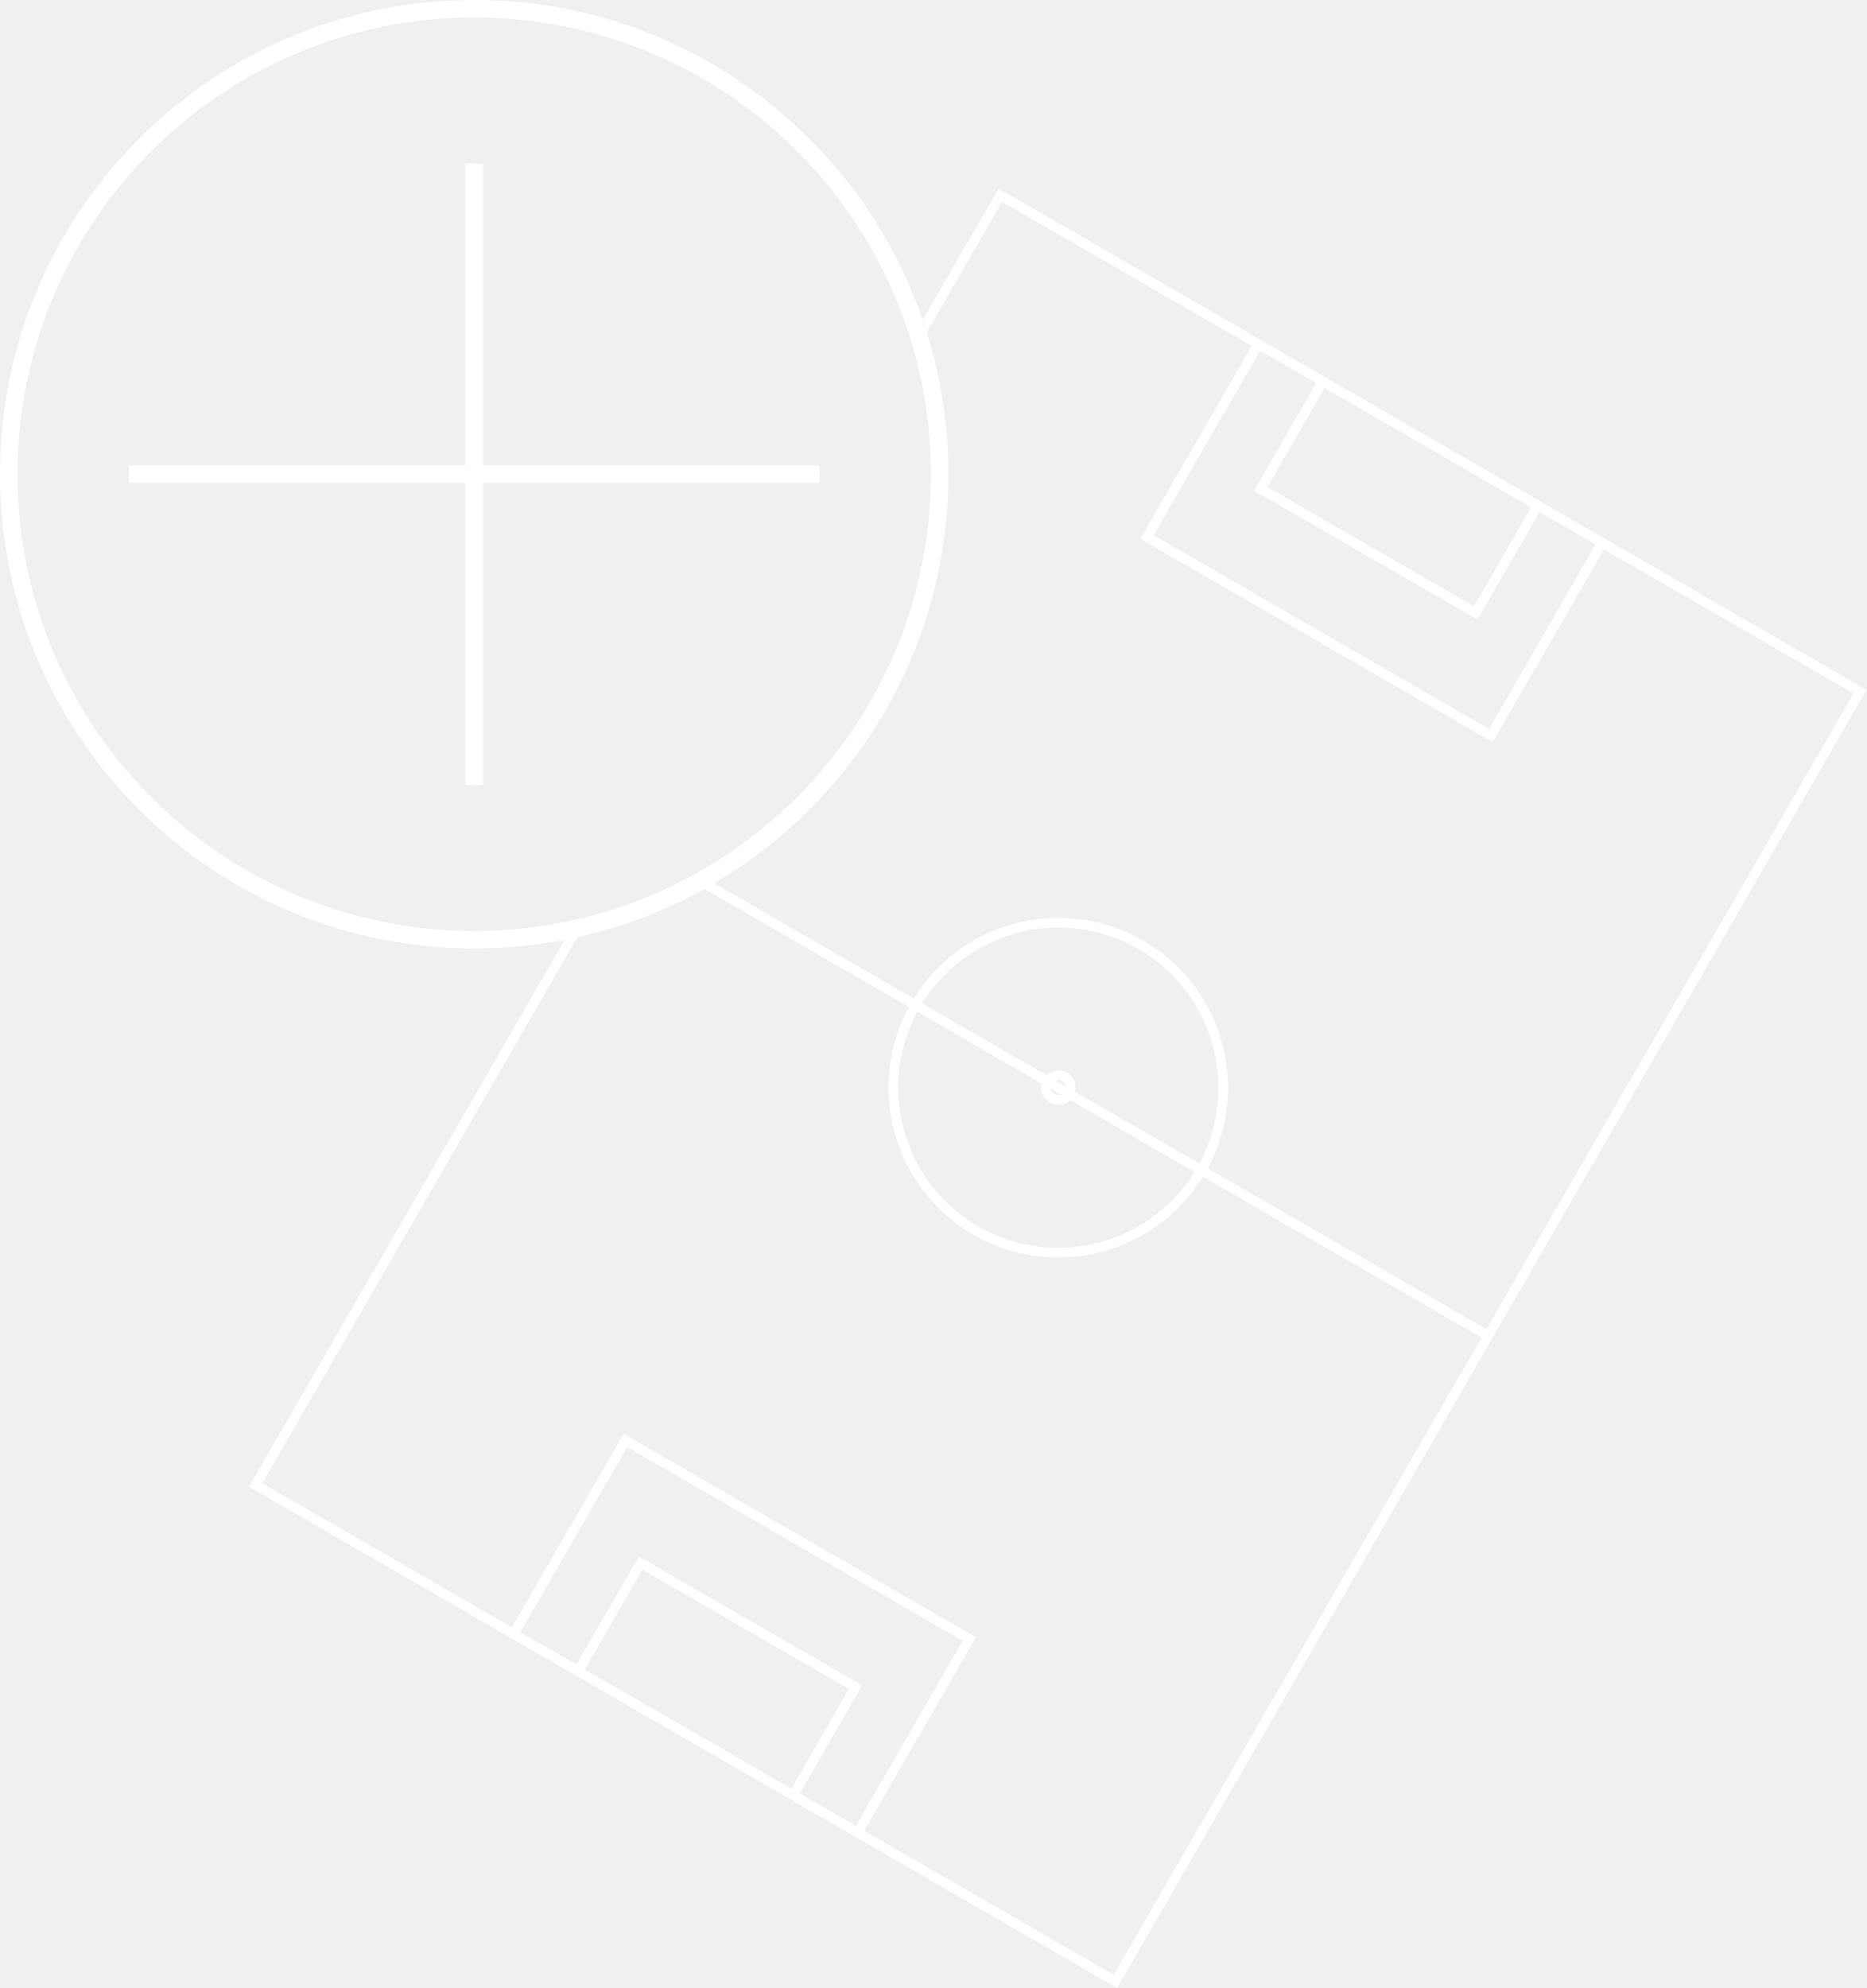
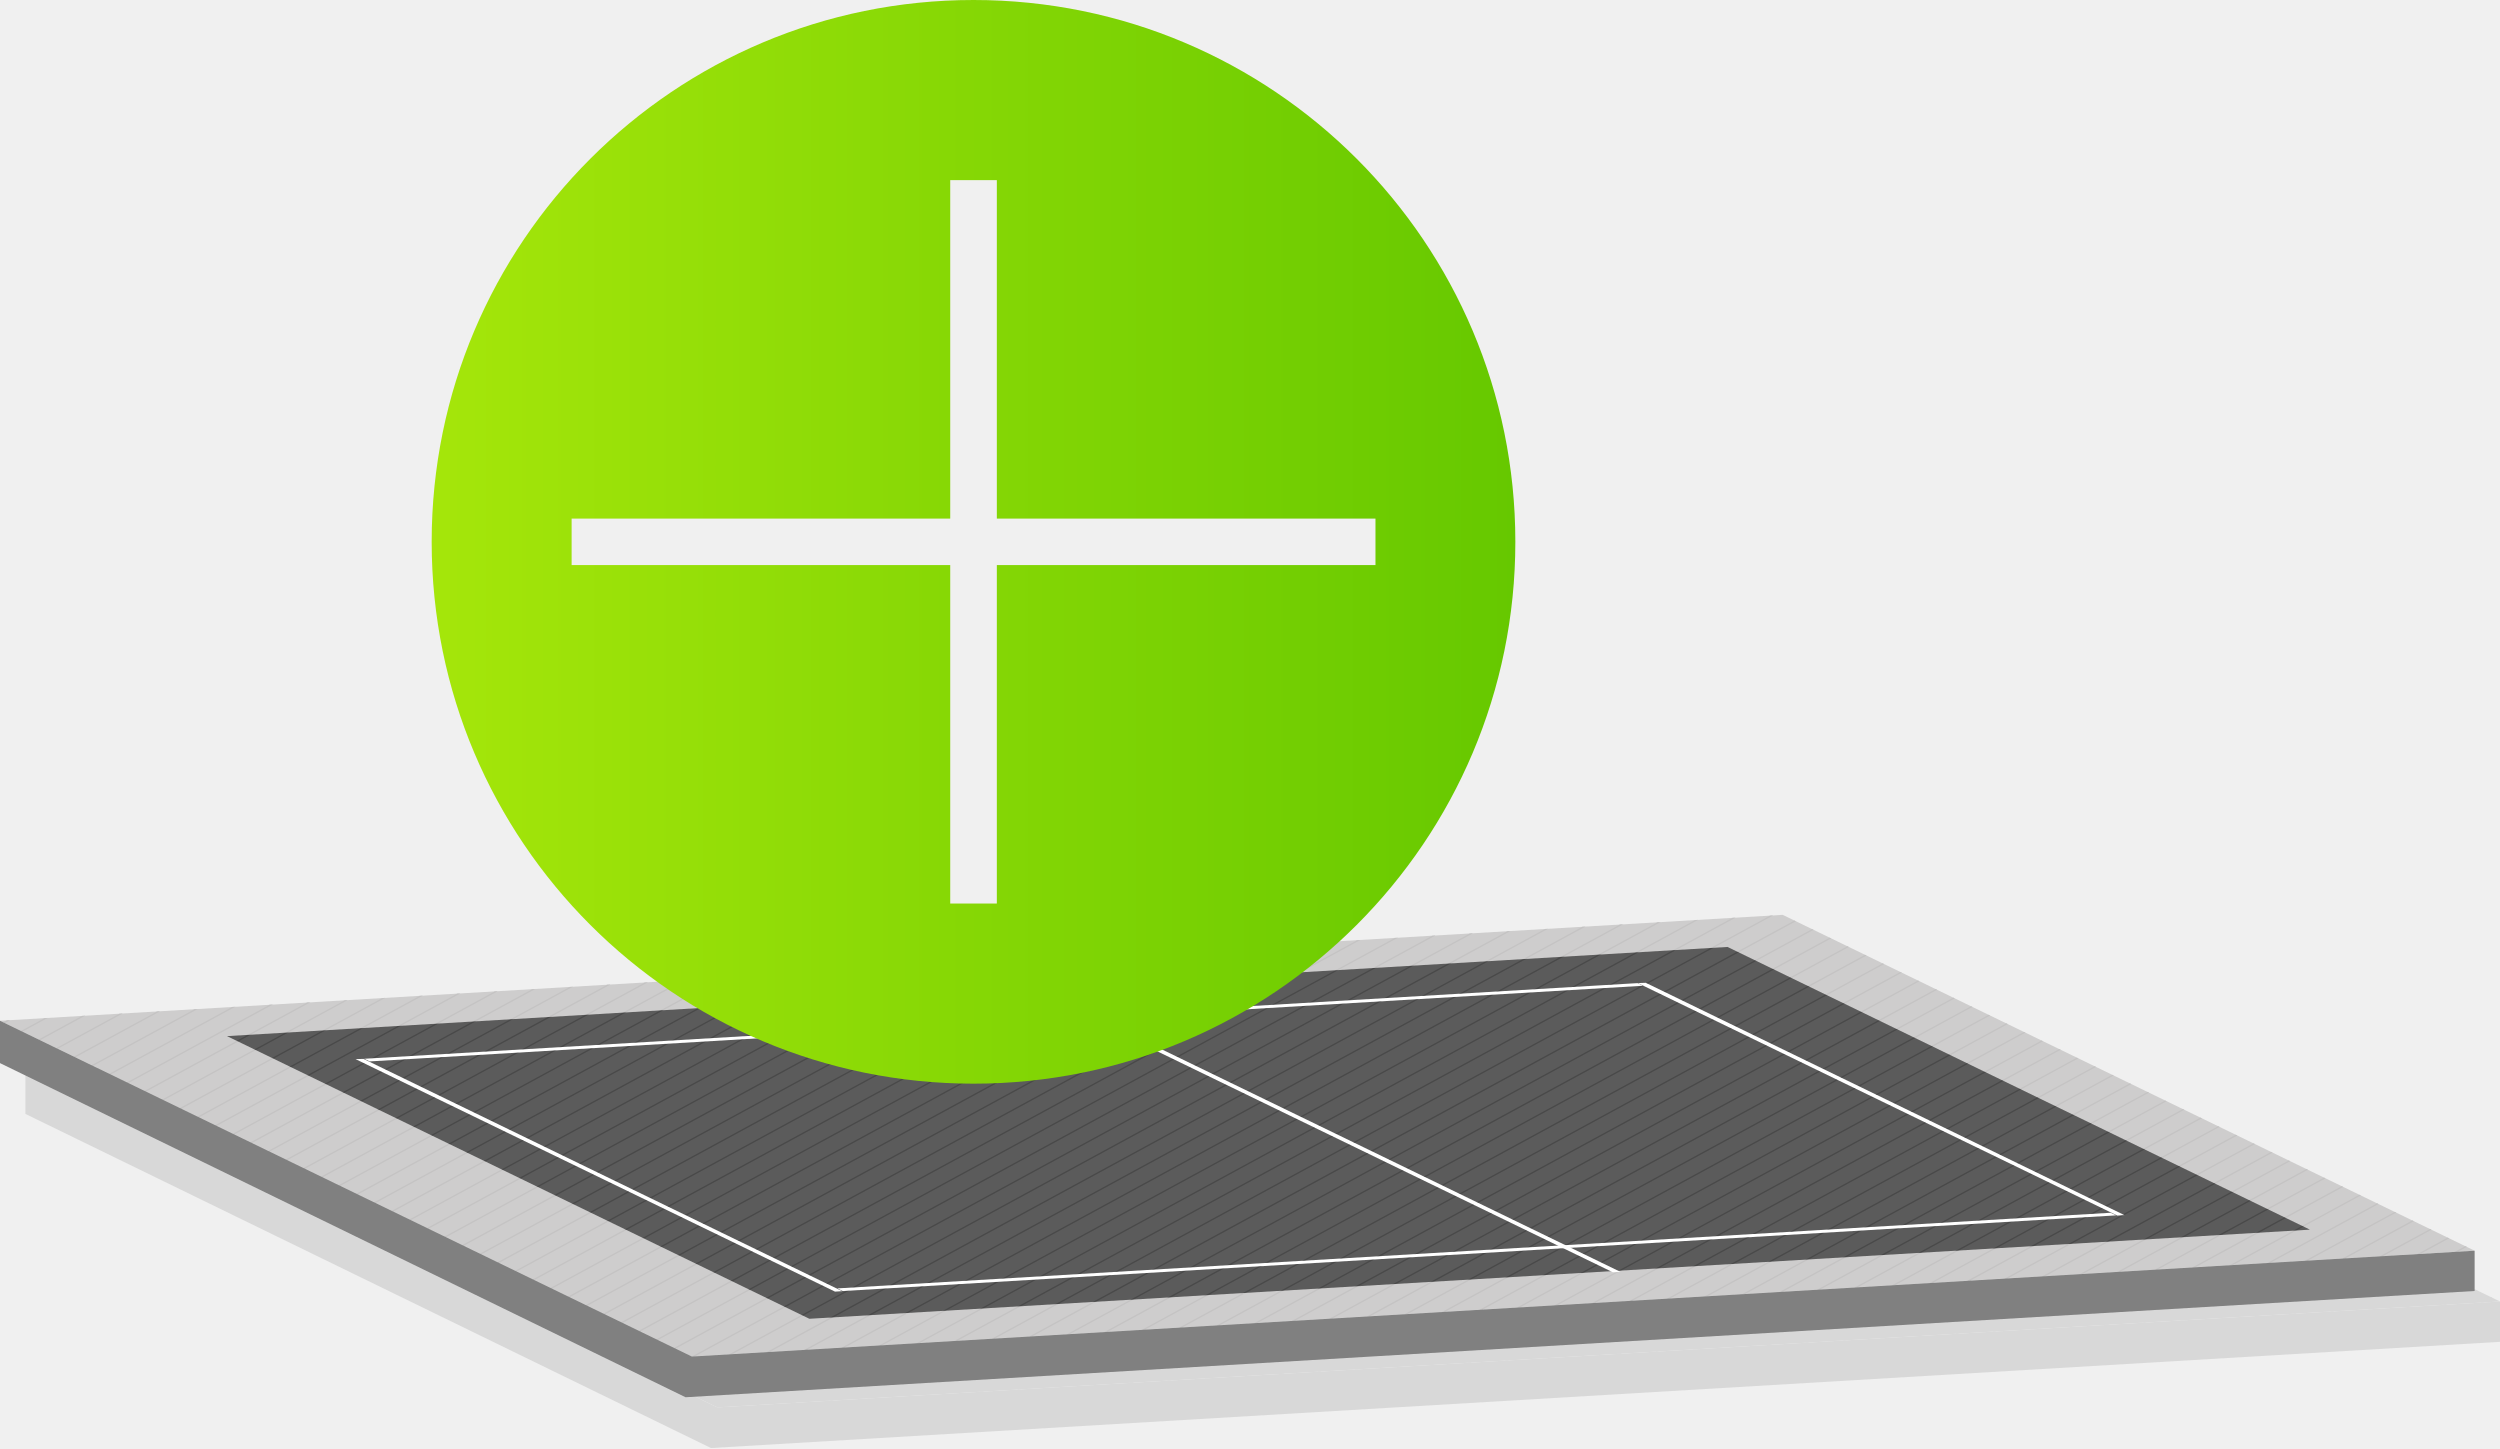
- <svg xmlns="http://www.w3.org/2000/svg" viewBox="0 0 747.27 795.75">
+ <svg xmlns="http://www.w3.org/2000/svg" viewBox="0 0 634.51 367.52">
  <defs>
-     <style>.cls-1{fill:none;stroke:#fff;stroke-miterlimit:10;stroke-width:7px;}.cls-2{fill:#fff;}</style>
+     <style>.cls-1{isolation:isolate;}.cls-2{opacity:0.1;mix-blend-mode:multiply;}.cls-3{fill:#cecdcd;}.cls-4{fill:#5b5b5b;}.cls-5{fill:#fff;}.cls-6{opacity:0.2;mix-blend-mode:overlay;}.cls-7{fill:gray;}.cls-8{fill:url(#Unbenannter_Verlauf_15);}</style>
+     <linearGradient id="Unbenannter_Verlauf_15" x1="109.56" y1="137.52" x2="384.6" y2="137.52" gradientUnits="userSpaceOnUse">
+       <stop offset="0" stop-color="#a5e60a" />
+       <stop offset="1" stop-color="#66c800" />
+     </linearGradient>
  </defs>
-   <g id="Ebene_2" data-name="Ebene 2">
-     <g id="Ebene_21" data-name="Ebene 21">
-       <circle class="cls-1" cx="189.82" cy="189.82" r="186.32" />
-       <line class="cls-1" x1="189.82" y1="65.45" x2="189.82" y2="314.2" />
-       <line class="cls-1" x1="51.63" y1="189.82" x2="328.02" y2="189.82" />
-       <path class="cls-2" d="M8522.24-2878.54l-33,57.1a9,9,0,0,1,3.17,2.23l31.21-54.06,340.84,196.79-296.14,512.93-340.84-196.78,127-220.05a11.17,11.17,0,0,1-1.17.06,11.33,11.33,0,0,1-3.07-.42l-128.07,221.82,347.52,200.64,300-519.62Z" transform="translate(-8122.49 2954.03)" />
-       <polygon class="cls-2" points="617.24 203.29 591.44 247.98 502.05 196.38 527.86 151.68 531.2 153.61 507.32 194.96 590.03 242.71 613.9 201.36 617.24 203.29" />
-       <polygon class="cls-2" points="643.19 217.96 597.52 297.07 456.51 215.65 502.18 136.54 505.52 138.47 461.77 214.24 596.11 291.8 639.85 216.03 643.19 217.96" />
-       <polygon class="cls-2" points="345.11 674.63 319.31 719.33 315.97 717.4 339.84 676.05 257.14 628.29 233.26 669.65 229.92 667.72 255.73 623.03 345.11 674.63" />
-       <polygon class="cls-2" points="390.66 655.36 344.99 734.47 341.65 732.54 385.39 656.77 251.06 579.21 207.31 654.99 203.97 653.06 249.65 573.94 390.66 655.36" />
-       <path class="cls-2" d="M8605-2484.67a68.07,68.07,0,0,1-92.87,24.88,68.07,68.07,0,0,1-24.88-92.87,68.07,68.07,0,0,1,92.87-24.88A68.07,68.07,0,0,1,8605-2484.67Zm-114.41-66.06a64.2,64.2,0,0,0,23.47,87.6,64.2,64.2,0,0,0,87.6-23.47,64.2,64.2,0,0,0-23.47-87.6A64.2,64.2,0,0,0,8490.61-2550.73Z" transform="translate(-8122.49 2954.03)" />
-       <path class="cls-2" d="M8406.6-2601.46a9.15,9.15,0,0,1-2.66,2.92l313.33,180.9,1.93-3.34Z" transform="translate(-8122.49 2954.03)" />
-       <path class="cls-2" d="M8552.12-2515.22a6.9,6.9,0,0,1-9.42,2.53,6.9,6.9,0,0,1-2.53-9.42,6.9,6.9,0,0,1,9.42-2.53A6.9,6.9,0,0,1,8552.12-2515.22Zm-8.61-5a3,3,0,0,0,1.12,4.16,3,3,0,0,0,4.15-1.11,3,3,0,0,0-1.11-4.16A3,3,0,0,0,8543.51-2520.19Z" transform="translate(-8122.49 2954.03)" />
+   <g class="cls-1">
+     <g id="Ebene_2" data-name="Ebene 2">
+       <g id="Ebene_23" data-name="Ebene 23">
+         <g class="cls-2">
+           <polygon points="634.51 330.32 182.06 357.2 6.45 271.97 458.9 245.09 634.51 330.32" />
+           <polygon points="592.71 324.99 211.87 347.61 64.06 275.86 444.9 253.24 592.71 324.99" />
+           <polygon points="423.45 263.09 100.27 282.29 98.89 281.61 422.07 262.42 423.45 263.09" />
+           <polygon points="543.52 321.37 220.34 340.57 218.96 339.9 542.14 320.7 543.52 321.37" />
+           <polygon points="220.21 340.61 218.38 340.72 96.69 281.71 98.71 281.64 220.21 340.61" />
+           <polygon points="545.65 321.31 543.83 321.42 422.14 262.41 424.15 262.34 545.65 321.31" />
+           <polygon points="417.71 335.7 415.8 335.81 267.58 263.92 269.6 263.85 417.71 335.7" />
+           <polygon points="150.65 341.95 151.03 342.13 313.65 253.72 312.85 253.77 150.65 341.95" />
+           <polygon points="146.17 339.78 146.55 339.96 304.13 254.29 303.33 254.33 146.17 339.78" />
+           <polygon points="322.37 253.2 155.13 344.13 155.51 344.31 323.18 253.15 322.37 253.2" />
+           <polygon points="141.69 337.6 142.06 337.79 294.61 254.85 293.81 254.9 141.69 337.6" />
+           <polygon points="137.21 335.43 137.58 335.61 285.09 255.42 284.28 255.47 137.21 335.43" />
+           <polygon points="208.99 259.94 208.19 259.98 101.39 318.05 101.77 318.23 208.99 259.94" />
+           <polygon points="218.51 259.37 217.71 259.42 105.87 320.22 106.25 320.4 218.51 259.37" />
+           <polygon points="237.56 258.24 236.75 258.29 114.84 324.57 115.22 324.75 237.56 258.24" />
+           <polygon points="132.72 333.25 133.1 333.44 275.57 255.98 274.76 256.03 132.72 333.25" />
+           <polygon points="228.04 258.81 227.23 258.85 110.36 322.39 110.73 322.58 228.04 258.81" />
+           <polygon points="128.24 331.08 128.62 331.26 266.05 256.55 265.24 256.6 128.24 331.08" />
+           <polygon points="370.79 250.33 369.98 250.38 177.53 355 177.91 355.18 370.79 250.33" />
+           <polygon points="361.26 250.89 360.46 250.94 173.05 352.82 173.43 353.01 361.26 250.89" />
+           <polygon points="199.47 260.5 198.67 260.55 96.91 315.87 97.29 316.06 199.47 260.5" />
+           <polygon points="389.83 249.2 389.02 249.24 191.49 356.64 192.29 356.59 389.83 249.2" />
+           <polygon points="351.74 251.46 350.94 251.51 168.57 350.65 168.95 350.83 351.74 251.46" />
+           <polygon points="408.87 248.06 408.07 248.11 210.53 355.51 211.34 355.46 408.87 248.06" />
+           <polygon points="342.22 252.02 341.41 252.07 164.09 348.48 164.47 348.66 342.22 252.02" />
+           <polygon points="119.28 326.73 119.66 326.91 247 257.68 246.2 257.73 119.28 326.73" />
+           <polygon points="123.76 328.9 124.14 329.09 256.52 257.11 255.72 257.16 123.76 328.9" />
+           <polygon points="332.7 252.59 331.89 252.64 159.61 346.3 159.99 346.49 332.7 252.59" />
+           <polygon points="142.34 263.89 141.53 263.94 70.02 302.82 70.4 303 142.34 263.89" />
+           <polygon points="56.65 268.99 55.84 269.03 29.69 283.25 30.07 283.43 56.65 268.99" />
+           <polygon points="37.6 270.12 36.79 270.16 20.73 278.9 21.11 279.08 37.6 270.12" />
+           <polygon points="47.12 269.55 46.32 269.6 25.21 281.07 25.59 281.26 47.12 269.55" />
+           <polygon points="66.17 268.42 65.36 268.47 34.17 285.42 34.55 285.61 66.17 268.42" />
+           <polygon points="75.69 267.85 74.88 267.9 38.66 287.6 39.03 287.78 75.69 267.85" />
+           <polygon points="9.04 271.81 8.23 271.86 7.29 272.37 7.67 272.56 9.04 271.81" />
+           <polygon points="379.5 249.81 182.02 357.18 182.06 357.2 182.77 357.15 380.31 249.76 379.5 249.81" />
+           <polygon points="85.21 267.29 84.4 267.34 43.14 289.77 43.52 289.96 85.21 267.29" />
+           <polygon points="28.08 270.68 27.27 270.73 16.25 276.72 16.63 276.91 28.08 270.68" />
+           <polygon points="18.56 271.25 17.75 271.3 11.77 274.55 12.15 274.73 18.56 271.25" />
+           <polygon points="132.82 264.46 132.01 264.51 65.54 300.65 65.92 300.83 132.82 264.46" />
+           <polygon points="161.38 262.76 160.58 262.81 78.99 307.17 79.37 307.36 161.38 262.76" />
+           <polygon points="151.86 263.33 151.06 263.38 74.5 305 74.88 305.18 151.86 263.33" />
+           <polygon points="180.43 261.63 179.62 261.68 87.95 311.52 88.33 311.7 180.43 261.63" />
+           <polygon points="170.91 262.2 170.1 262.25 83.47 309.35 83.85 309.53 170.91 262.2" />
+           <polygon points="94.73 266.72 93.92 266.77 47.62 291.95 48 292.13 94.73 266.72" />
+           <polygon points="418.4 247.5 417.59 247.55 220.05 354.94 220.86 354.89 418.4 247.5" />
+           <polygon points="113.78 265.59 112.97 265.64 56.58 296.3 56.96 296.48 113.78 265.59" />
+           <polygon points="104.25 266.16 103.45 266.2 52.1 294.12 52.48 294.31 104.25 266.16" />
+           <polygon points="189.95 261.07 189.14 261.12 92.43 313.7 92.81 313.88 189.95 261.07" />
+           <polygon points="123.3 265.03 122.49 265.07 61.06 298.47 61.44 298.66 123.3 265.03" />
+           <polygon points="399.35 248.63 398.55 248.68 201.01 356.07 201.81 356.02 399.35 248.63" />
+           <polygon points="565.31 296.74 564.93 296.55 486.67 339.11 487.47 339.06 565.31 296.74" />
+           <polygon points="569.79 298.91 569.41 298.73 496.19 338.54 496.99 338.49 569.79 298.91" />
+           <polygon points="574.27 301.09 573.89 300.9 505.71 337.97 506.51 337.93 574.27 301.09" />
+           <polygon points="578.76 303.26 578.38 303.08 515.23 337.41 516.04 337.36 578.76 303.26" />
+           <polygon points="583.24 305.44 582.86 305.25 524.75 336.84 525.56 336.8 583.24 305.44" />
+           <polygon points="547.39 288.04 547.01 287.85 448.58 341.37 449.38 341.32 547.39 288.04" />
+           <polygon points="551.87 290.21 551.49 290.03 458.1 340.8 458.9 340.75 551.87 290.21" />
+           <polygon points="560.83 294.56 560.45 294.38 477.14 339.67 477.95 339.62 560.83 294.56" />
+           <polygon points="587.72 307.61 587.34 307.43 534.27 336.28 535.08 336.23 587.72 307.61" />
+           <polygon points="542.91 285.86 542.53 285.68 439.06 341.93 439.86 341.88 542.91 285.86" />
+           <polygon points="556.35 292.39 555.97 292.2 467.62 340.24 468.43 340.19 556.35 292.39" />
+           <polygon points="619.09 322.83 618.71 322.65 600.93 332.32 601.73 332.27 619.09 322.83" />
+           <polygon points="592.2 309.79 591.82 309.6 543.8 335.71 544.6 335.66 592.2 309.79" />
+           <polygon points="628.05 327.19 627.67 327 619.97 331.19 620.78 331.14 628.05 327.19" />
+           <polygon points="632.53 329.36 632.15 329.18 629.49 330.62 630.3 330.57 632.53 329.36" />
+           <polygon points="427.92 246.93 427.11 246.98 229.57 354.38 230.38 354.33 427.92 246.93" />
+           <polygon points="623.57 325.01 623.19 324.83 610.45 331.75 611.25 331.7 623.57 325.01" />
+           <polygon points="596.68 311.96 596.3 311.78 553.32 335.15 554.12 335.1 596.68 311.96" />
+           <polygon points="601.16 314.14 600.78 313.95 562.84 334.58 563.64 334.53 601.16 314.14" />
+           <polygon points="605.64 316.31 605.26 316.13 572.36 334.01 573.17 333.97 605.64 316.31" />
+           <polygon points="610.13 318.49 609.75 318.3 581.88 333.45 582.69 333.4 610.13 318.49" />
+           <polygon points="614.61 320.66 614.23 320.48 591.4 332.88 592.21 332.84 614.61 320.66" />
+           <polygon points="471.21 251.06 470.83 250.88 286.71 350.98 287.51 350.93 471.21 251.06" />
+           <polygon points="475.69 253.24 475.31 253.06 296.23 350.42 297.03 350.37 475.69 253.24" />
+           <polygon points="480.17 255.41 479.79 255.23 305.75 349.85 306.56 349.8 480.17 255.41" />
+           <polygon points="484.65 257.59 484.27 257.4 315.27 349.29 316.08 349.24 484.65 257.59" />
+           <polygon points="466.73 248.89 466.35 248.71 277.19 351.55 277.99 351.5 466.73 248.89" />
+           <polygon points="489.13 259.76 488.75 259.58 324.79 348.72 325.6 348.67 489.13 259.76" />
+           <polygon points="462.25 246.72 461.87 246.53 267.66 352.11 268.47 352.06 462.25 246.72" />
+           <polygon points="437.44 246.37 436.63 246.42 239.1 353.81 239.9 353.76 437.44 246.37" />
+           <polygon points="446.96 245.8 446.15 245.85 248.62 353.24 249.43 353.2 446.96 245.8" />
+           <polygon points="456.48 245.24 455.68 245.28 258.14 352.68 258.95 352.63 456.48 245.24" />
+           <polygon points="529.46 279.34 529.08 279.15 410.49 343.63 411.3 343.58 529.46 279.34" />
+           <polygon points="516.02 272.81 515.64 272.63 381.92 345.33 382.73 345.28 516.02 272.81" />
+           <polygon points="520.5 274.99 520.12 274.8 391.45 344.76 392.25 344.71 520.5 274.99" />
+           <polygon points="524.98 277.16 524.6 276.98 400.97 344.19 401.77 344.15 524.98 277.16" />
+           <polygon points="533.94 281.51 533.56 281.33 420.01 343.06 420.82 343.02 533.94 281.51" />
+           <polygon points="538.42 283.69 538.05 283.5 429.53 342.5 430.34 342.45 538.42 283.69" />
+           <polygon points="498.09 264.11 497.71 263.93 343.84 347.59 344.64 347.54 498.09 264.11" />
+           <polygon points="502.58 266.29 502.2 266.11 353.36 347.02 354.17 346.98 502.58 266.29" />
+           <polygon points="493.61 261.94 493.23 261.75 334.31 348.15 335.12 348.11 493.61 261.94" />
+           <polygon points="507.06 268.46 506.68 268.28 362.88 346.46 363.69 346.41 507.06 268.46" />
+           <polygon points="511.54 270.64 511.16 270.45 372.4 345.89 373.21 345.84 511.54 270.64" />
+           <polygon points="6.45 271.97 6.45 282.72 180.45 367.52 634.51 340.56 634.51 330.32 182.06 357.2 6.45 271.97" />
+         </g>
+         <polygon class="cls-3" points="628.07 317.43 175.61 344.3 0 259.07 452.45 232.19 628.07 317.43" />
+         <polygon class="cls-4" points="586.26 312.09 205.42 334.71 57.61 262.97 438.45 240.34 586.26 312.09" />
+         <polygon class="cls-5" points="417 250.19 93.82 269.39 92.44 268.72 415.62 249.52 417 250.19" />
+         <polygon class="cls-5" points="537.07 308.47 213.89 327.67 212.51 327 535.69 307.8 537.07 308.47" />
+         <polygon class="cls-5" points="213.76 327.71 211.93 327.82 90.24 268.81 92.26 268.75 213.76 327.71" />
+         <polygon class="cls-5" points="539.2 308.41 537.38 308.52 415.69 249.51 417.7 249.44 539.2 308.41" />
+         <polygon class="cls-5" points="411.26 322.8 409.35 322.91 261.13 251.02 263.15 250.95 411.26 322.8" />
+         <g class="cls-6">
+           <polygon points="144.2 329.05 144.58 329.24 307.2 240.82 306.4 240.87 144.2 329.05" />
+           <polygon points="139.72 326.88 140.1 327.06 297.68 241.39 296.88 241.44 139.72 326.88" />
+           <polygon points="315.92 240.3 148.68 331.23 149.06 331.41 316.73 240.26 315.92 240.3" />
+           <polygon points="135.24 324.7 135.62 324.89 288.16 241.95 287.36 242 135.24 324.7" />
+           <polygon points="130.75 322.53 131.13 322.71 278.64 242.52 277.83 242.57 130.75 322.53" />
+           <polygon points="202.54 247.04 201.74 247.09 94.94 305.15 95.32 305.33 202.54 247.04" />
+           <polygon points="212.07 246.47 211.26 246.52 99.42 307.32 99.8 307.51 212.07 246.47" />
+           <polygon points="231.11 245.34 230.31 245.39 108.39 311.67 108.77 311.86 231.11 245.34" />
+           <polygon points="126.27 320.35 126.65 320.54 269.12 243.08 268.31 243.13 126.27 320.35" />
+           <polygon points="221.59 245.91 220.78 245.96 103.91 309.5 104.28 309.68 221.59 245.91" />
+           <polygon points="121.79 318.18 122.17 318.36 259.6 243.65 258.79 243.7 121.79 318.18" />
+           <polygon points="364.34 237.43 363.53 237.48 171.09 342.1 171.47 342.29 364.34 237.43" />
+           <polygon points="354.81 237.99 354.01 238.04 166.6 339.93 166.98 340.11 354.81 237.99" />
+           <polygon points="193.02 247.6 192.22 247.65 90.46 302.97 90.84 303.16 193.02 247.6" />
+           <polygon points="383.38 236.3 382.57 236.34 185.04 343.74 185.84 343.69 383.38 236.3" />
+           <polygon points="345.29 238.56 344.49 238.61 162.12 337.75 162.5 337.94 345.29 238.56" />
+           <polygon points="402.42 235.17 401.62 235.21 204.08 342.61 204.89 342.56 402.42 235.17" />
+           <polygon points="335.77 239.13 334.96 239.17 157.64 335.58 158.02 335.76 335.77 239.13" />
+           <polygon points="112.83 313.83 113.21 314.01 240.55 244.78 239.75 244.83 112.83 313.83" />
+           <polygon points="117.31 316 117.69 316.19 250.07 244.22 249.27 244.26 117.31 316" />
+           <polygon points="326.25 239.69 325.44 239.74 153.16 333.4 153.54 333.59 326.25 239.69" />
+           <polygon points="135.89 251 135.09 251.04 63.57 289.92 63.95 290.11 135.89 251" />
+           <polygon points="50.2 256.09 49.39 256.13 23.24 270.35 23.62 270.53 50.2 256.09" />
+           <polygon points="31.15 257.22 30.34 257.27 14.28 266 14.66 266.18 31.15 257.22" />
+           <polygon points="40.67 256.65 39.87 256.7 18.76 268.17 19.14 268.36 40.67 256.65" />
+           <polygon points="59.72 255.52 58.91 255.57 27.73 272.52 28.1 272.71 59.72 255.52" />
+           <polygon points="69.24 254.96 68.43 255 32.21 274.7 32.59 274.88 69.24 254.96" />
+           <polygon points="2.59 258.91 1.78 258.96 0.84 259.48 1.22 259.66 2.59 258.91" />
+           <polygon points="373.05 236.91 175.57 344.28 175.61 344.3 176.32 344.26 373.86 236.86 373.05 236.91" />
+           <polygon points="78.76 254.39 77.95 254.44 36.69 276.87 37.07 277.06 78.76 254.39" />
+           <polygon points="21.63 257.78 20.82 257.83 9.8 263.82 10.18 264.01 21.63 257.78" />
+           <polygon points="12.11 258.35 11.3 258.4 5.32 261.65 5.7 261.83 12.11 258.35" />
+           <polygon points="126.37 251.56 125.56 251.61 59.09 287.75 59.47 287.93 126.37 251.56" />
+           <polygon points="154.94 249.87 154.13 249.91 72.54 294.27 72.92 294.46 154.94 249.87" />
+           <polygon points="145.41 250.43 144.61 250.48 68.06 292.1 68.44 292.28 145.41 250.43" />
+           <polygon points="173.98 248.73 173.17 248.78 81.5 298.62 81.88 298.81 173.98 248.73" />
+           <polygon points="164.46 249.3 163.65 249.35 77.02 296.45 77.4 296.63 164.46 249.3" />
+           <polygon points="88.28 253.82 87.48 253.87 41.17 279.05 41.55 279.23 88.28 253.82" />
+           <polygon points="411.95 234.6 411.14 234.65 213.6 342.04 214.41 341.99 411.95 234.6" />
+           <polygon points="107.33 252.69 106.52 252.74 50.13 283.4 50.51 283.58 107.33 252.69" />
+           <polygon points="97.8 253.26 97 253.31 45.65 281.22 46.03 281.41 97.8 253.26" />
+           <polygon points="183.5 248.17 182.69 248.22 85.98 300.8 86.36 300.98 183.5 248.17" />
+           <polygon points="116.85 252.13 116.04 252.18 54.61 285.57 54.99 285.76 116.85 252.13" />
+           <polygon points="392.9 235.73 392.1 235.78 194.56 343.17 195.37 343.13 392.9 235.73" />
+           <polygon points="558.86 283.84 558.48 283.65 480.21 326.21 481.02 326.16 558.86 283.84" />
+           <polygon points="563.34 286.01 562.97 285.83 489.74 325.64 490.54 325.59 563.34 286.01" />
+           <polygon points="567.83 288.19 567.45 288 499.26 325.07 500.06 325.03 567.83 288.19" />
+           <polygon points="572.31 290.36 571.93 290.18 508.78 324.51 509.59 324.46 572.31 290.36" />
+           <polygon points="576.79 292.54 576.41 292.35 518.3 323.94 519.11 323.9 576.79 292.54" />
+           <polygon points="540.94 275.14 540.56 274.95 442.13 328.47 442.93 328.42 540.94 275.14" />
+           <polygon points="545.42 277.31 545.04 277.13 451.65 327.9 452.45 327.86 545.42 277.31" />
+           <polygon points="554.38 281.66 554 281.48 470.69 326.77 471.5 326.72 554.38 281.66" />
+           <polygon points="581.27 294.71 580.89 294.53 527.83 323.38 528.63 323.33 581.27 294.71" />
+           <polygon points="536.46 272.96 536.08 272.78 432.61 329.03 433.41 328.99 536.46 272.96" />
+           <polygon points="549.9 279.49 549.52 279.31 461.17 327.34 461.98 327.29 549.9 279.49" />
+           <polygon points="612.64 309.94 612.26 309.75 594.48 319.42 595.28 319.37 612.64 309.94" />
+           <polygon points="585.75 296.89 585.37 296.7 537.35 322.81 538.15 322.76 585.75 296.89" />
+           <polygon points="621.6 314.29 621.22 314.1 613.52 318.29 614.33 318.24 621.6 314.29" />
+           <polygon points="626.08 316.46 625.7 316.28 623.04 317.72 623.85 317.68 626.08 316.46" />
+           <polygon points="421.47 234.03 420.66 234.08 223.13 341.48 223.93 341.43 421.47 234.03" />
+           <polygon points="617.12 312.11 616.74 311.93 604 318.85 604.81 318.81 617.12 312.11" />
+           <polygon points="590.23 299.06 589.85 298.88 546.87 322.25 547.67 322.2 590.23 299.06" />
+           <polygon points="594.71 301.24 594.33 301.05 556.39 321.68 557.2 321.63 594.71 301.24" />
+           <polygon points="599.19 303.41 598.82 303.23 565.91 321.12 566.72 321.07 599.19 303.41" />
+           <polygon points="603.67 305.59 603.3 305.4 575.43 320.55 576.24 320.5 603.67 305.59" />
+           <polygon points="608.16 307.76 607.78 307.58 584.96 319.99 585.76 319.94 608.16 307.76" />
+           <polygon points="464.76 238.17 464.38 237.98 280.26 338.08 281.06 338.04 464.76 238.17" />
+           <polygon points="469.24 240.34 468.86 240.16 289.78 337.52 290.58 337.47 469.24 240.34" />
+           <polygon points="473.72 242.52 473.34 242.33 299.3 336.95 300.11 336.9 473.72 242.52" />
+           <polygon points="478.2 244.69 477.82 244.51 308.82 336.39 309.63 336.34 478.2 244.69" />
+           <polygon points="460.28 235.99 459.9 235.81 270.74 338.65 271.54 338.6 460.28 235.99" />
+           <polygon points="482.68 246.87 482.3 246.68 318.34 335.82 319.15 335.77 482.68 246.87" />
+           <polygon points="455.8 233.82 455.42 233.63 261.21 339.21 262.02 339.17 455.8 233.82" />
+           <polygon points="430.99 233.47 430.18 233.52 232.65 340.91 233.45 340.86 430.99 233.47" />
+           <polygon points="440.51 232.9 439.7 232.95 242.17 340.35 242.98 340.3 440.51 232.9" />
+           <polygon points="450.03 232.34 449.23 232.39 251.69 339.78 252.5 339.73 450.03 232.34" />
+           <polygon points="523.01 266.44 522.63 266.25 404.04 330.73 404.85 330.68 523.01 266.44" />
+           <polygon points="509.57 259.91 509.19 259.73 375.47 332.43 376.28 332.38 509.57 259.91" />
+           <polygon points="514.05 262.09 513.67 261.91 385 331.86 385.8 331.81 514.05 262.09" />
+           <polygon points="518.53 264.26 518.15 264.08 394.52 331.3 395.32 331.25 518.53 264.26" />
+           <polygon points="527.49 268.61 527.12 268.43 413.56 330.17 414.37 330.12 527.49 268.61" />
+           <polygon points="531.98 270.79 531.6 270.61 423.08 329.6 423.89 329.55 531.98 270.79" />
+           <polygon points="491.64 251.22 491.26 251.03 337.39 334.69 338.19 334.64 491.64 251.22" />
+           <polygon points="496.13 253.39 495.75 253.21 346.91 334.12 347.72 334.08 496.13 253.39" />
+           <polygon points="487.16 249.04 486.78 248.86 327.87 335.25 328.67 335.21 487.16 249.04" />
+           <polygon points="500.61 255.56 500.23 255.38 356.43 333.56 357.24 333.51 500.61 255.56" />
+           <polygon points="505.09 257.74 504.71 257.56 365.95 332.99 366.76 332.94 505.09 257.74" />
+         </g>
+         <polygon class="cls-7" points="0 259.07 0 269.82 174 354.63 628.07 327.66 628.07 317.43 175.61 344.3 0 259.07" />
+         <path class="cls-8" d="M247.08,0A137.52,137.52,0,1,0,384.6,137.52,137.52,137.52,0,0,0,247.08,0ZM253,143.42v85.9H241.17v-85.9H145.08v-11.8h96.09V45.72H253v85.9h96.1v11.8Z" />
+       </g>
    </g>
  </g>
</svg>
